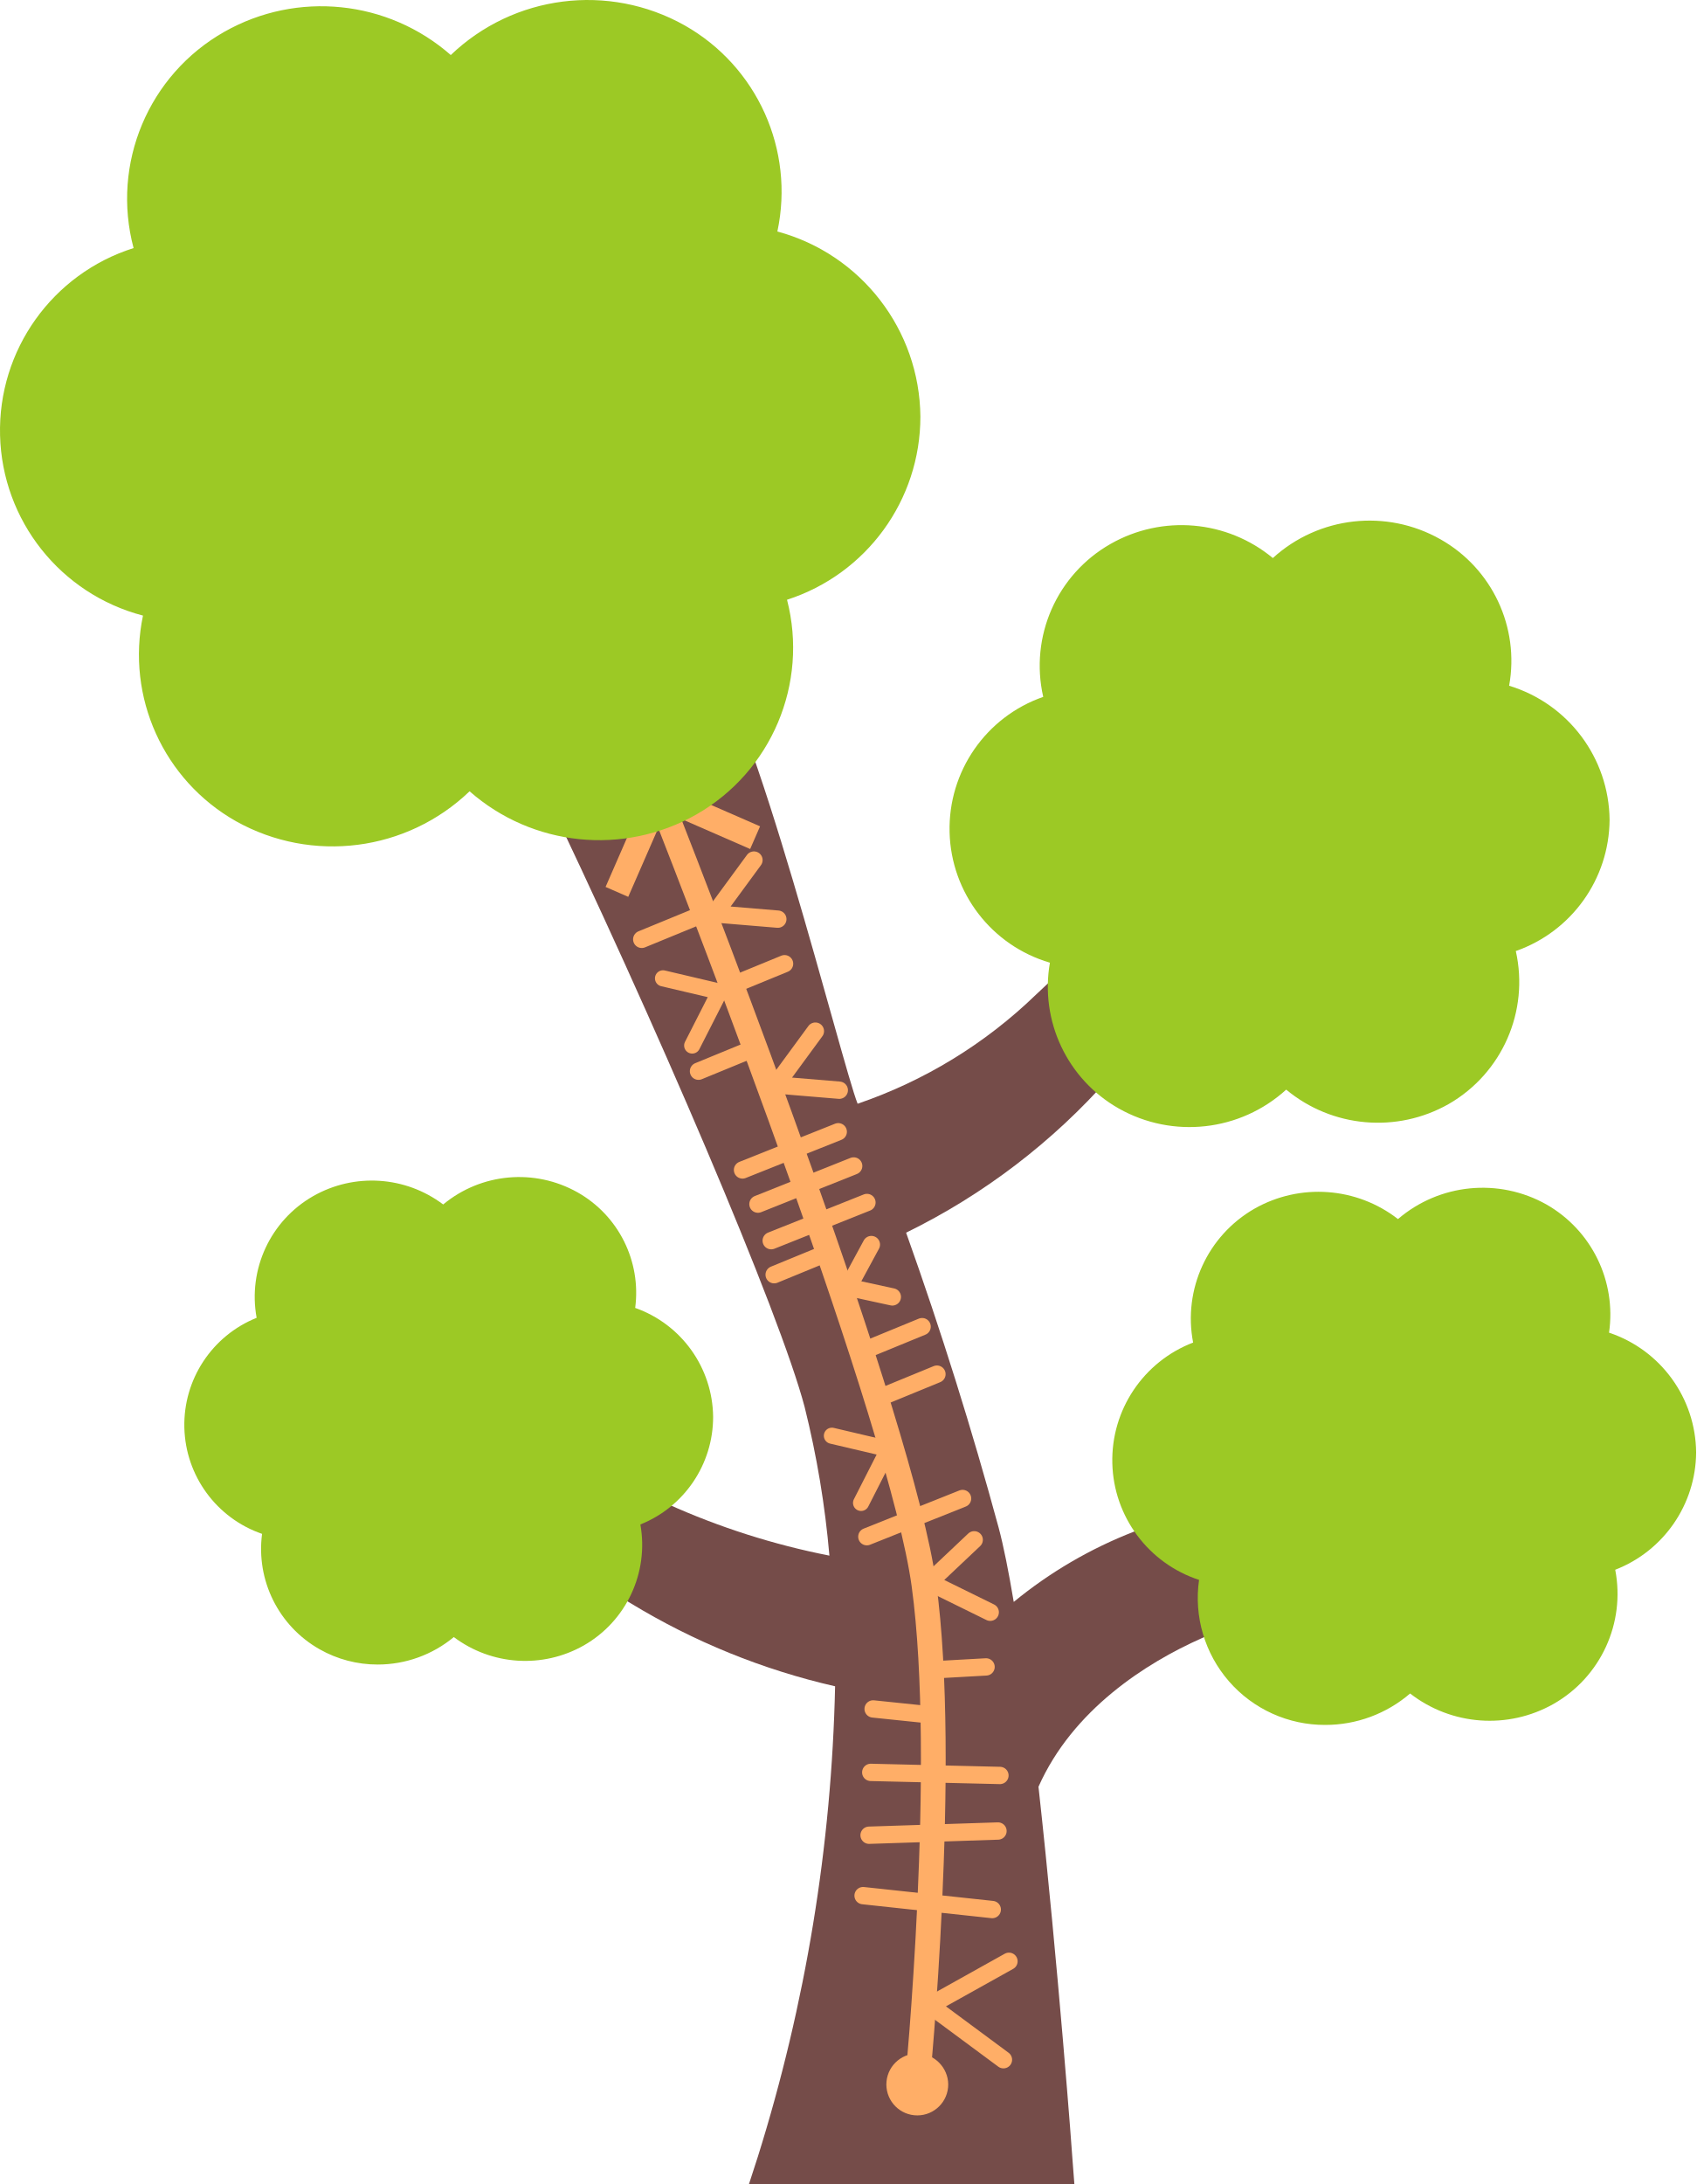
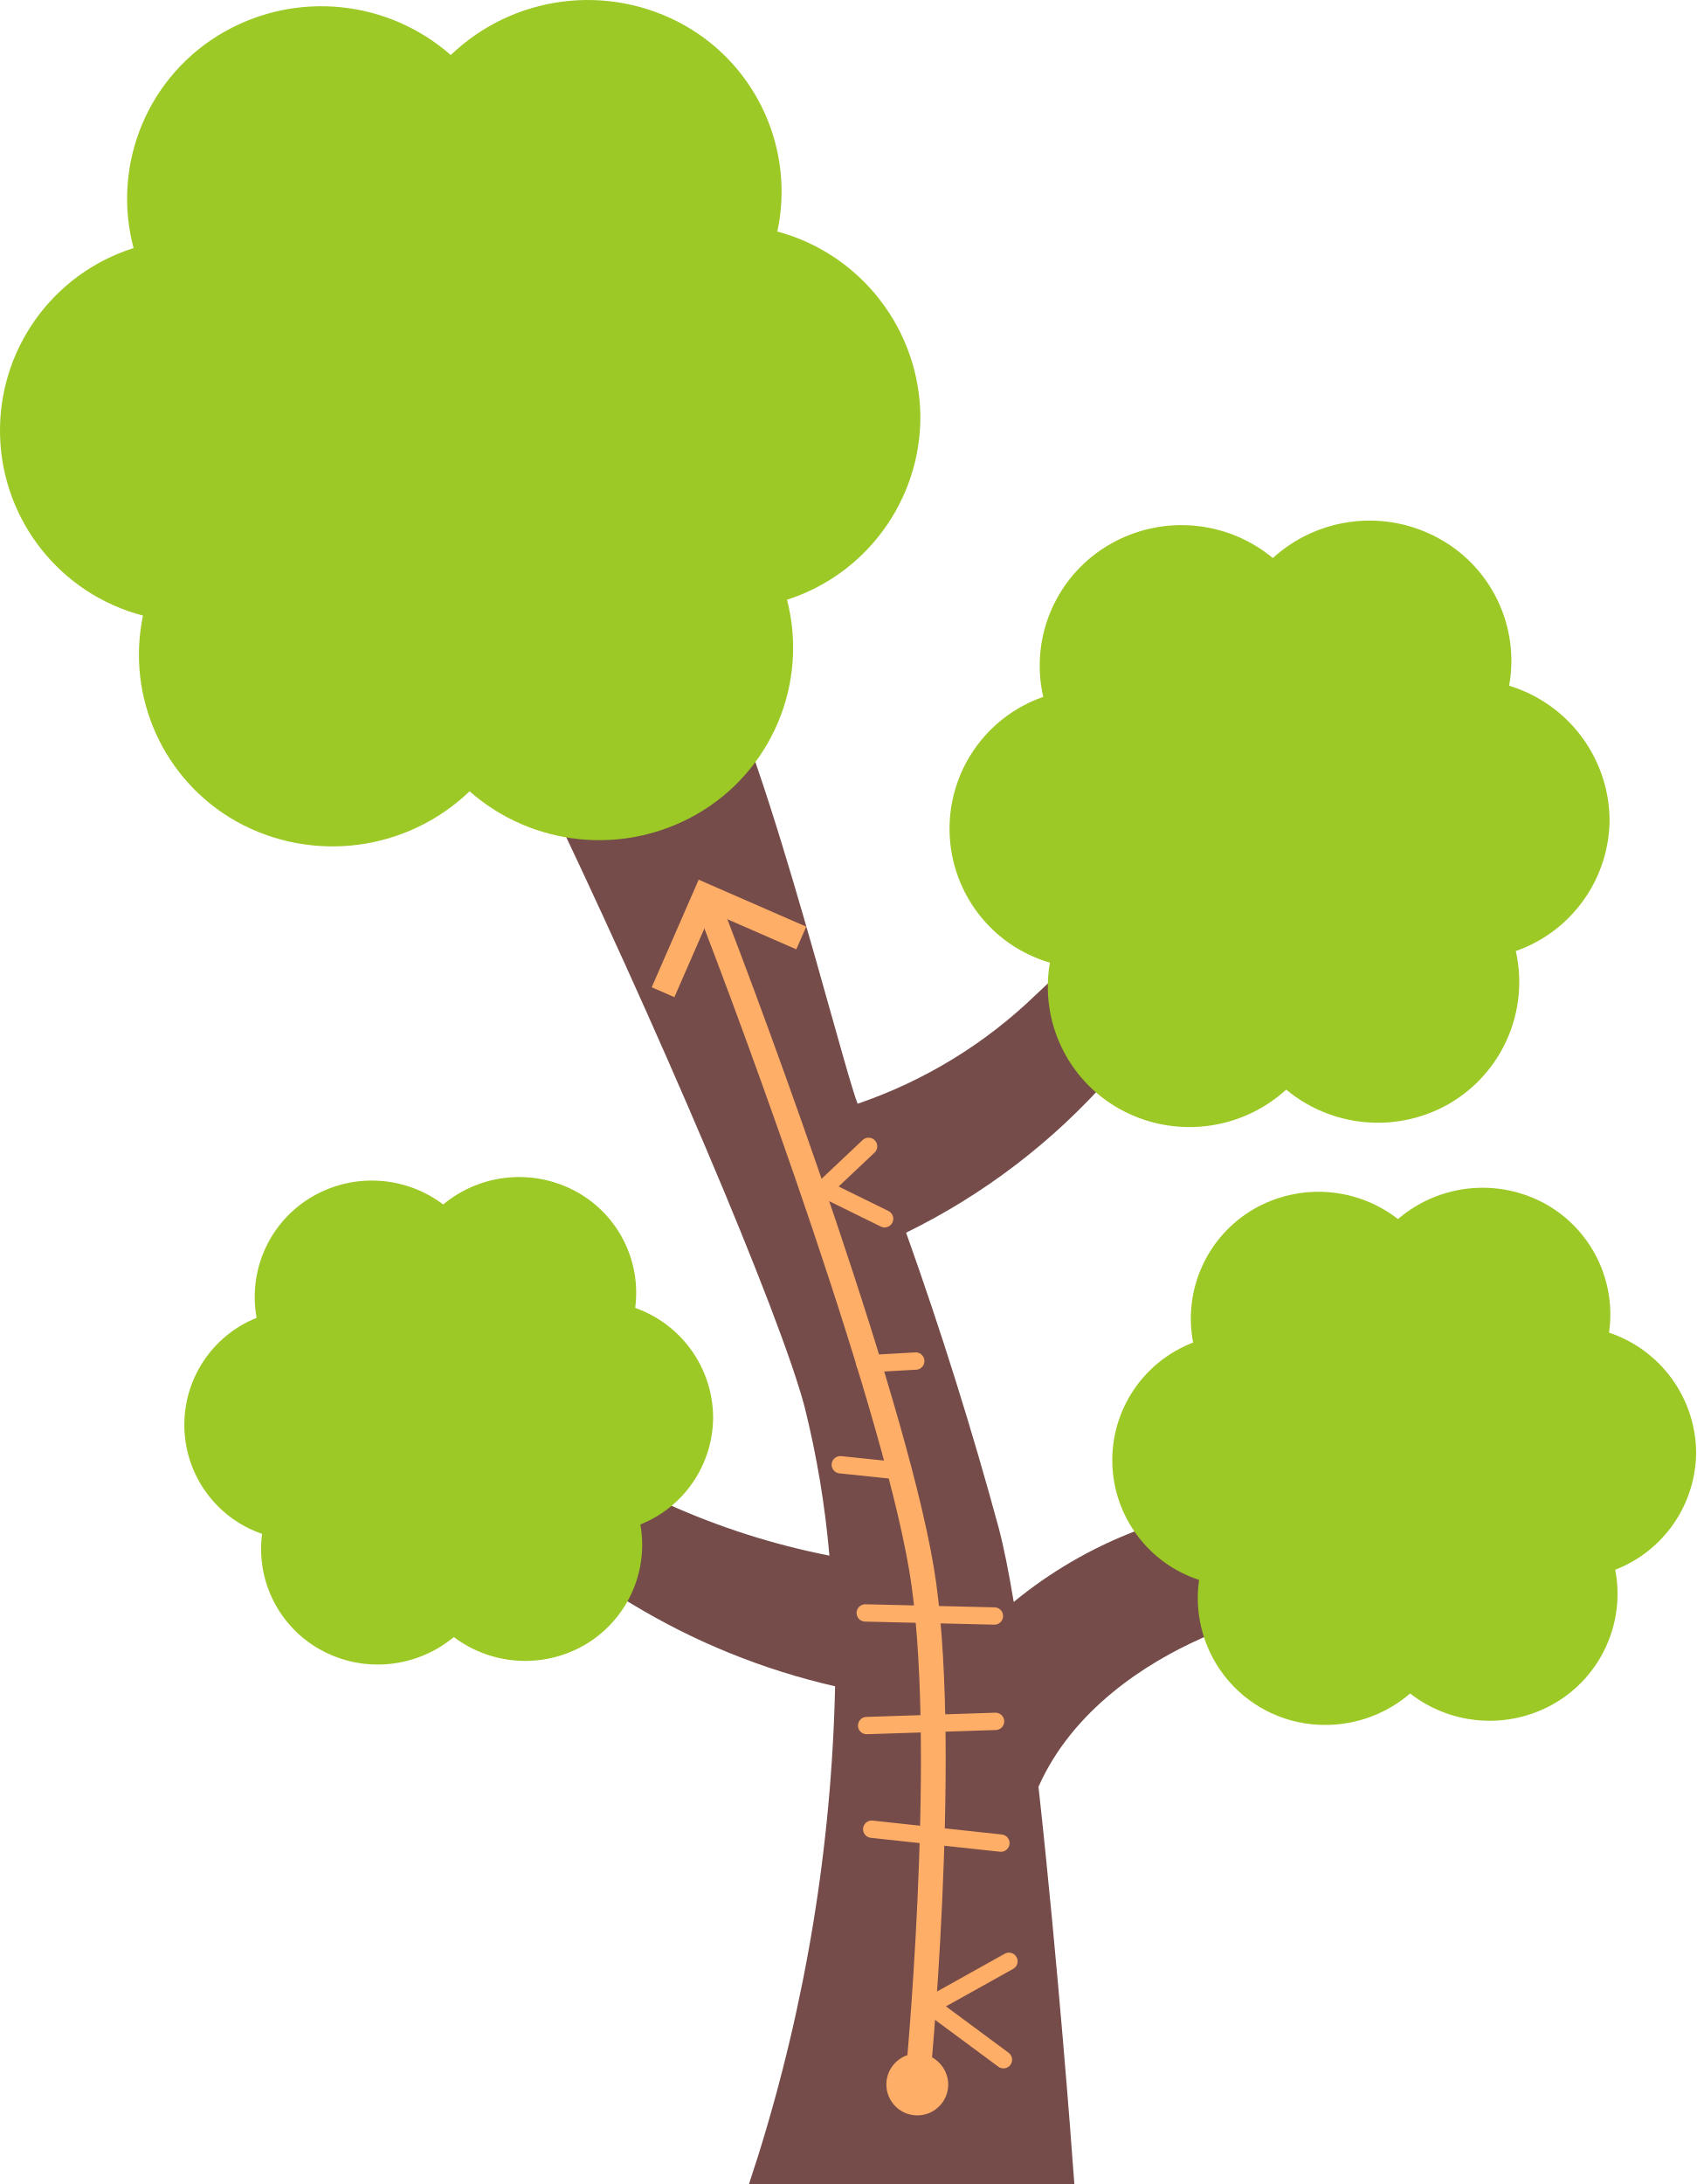
<svg xmlns="http://www.w3.org/2000/svg" viewBox="0 0 68.552 88.249" version="1.1" id="svg5" width="68.552" height="88.249">
  <defs id="defs1">
    <marker style="overflow:visible" id="Dot" refX="0" refY="0" orient="auto" markerWidth="0.5" markerHeight="0.5" viewBox="0 0 1 1" preserveAspectRatio="xMidYMid">
      <path transform="scale(0.5)" style="fill:context-stroke;fill-rule:evenodd;stroke:none" d="M 5,0 C 5,2.76 2.76,5 0,5 -2.76,5 -5,2.76 -5,0 c 0,-2.76 2.3,-5 5,-5 2.76,0 5,2.24 5,5 z" id="path17" />
    </marker>
    <marker style="overflow:visible" id="ArrowWideRounded" refX="0" refY="0" orient="270" markerWidth="1" markerHeight="1" viewBox="0 0 1 1" preserveAspectRatio="xMidYMid">
      <path style="fill:none;stroke:context-stroke;stroke-width:1;stroke-linecap:round" d="M 3,-3 0,0 3,3" transform="rotate(180,0.125,0)" id="path10" />
    </marker>
    <marker style="overflow:visible" id="ArrowWide" refX="0" refY="0" orient="auto-start-reverse" markerWidth="1" markerHeight="1" viewBox="0 0 1 1" preserveAspectRatio="none" markerUnits="strokeWidth">
      <path style="fill:none;stroke:context-stroke;stroke-width:1;stroke-linecap:butt" d="M 3,-3 0,0 3,3" transform="rotate(180,0.125,0)" id="path9" />
    </marker>
    <style id="style1">.cls-1{fill:#754c49;}.cls-2{fill:#9cc925;}</style>
  </defs>
  <path class="cls-1" d="m 49.052,65.249 c -0.035,-0.222 -0.051,-0.446 -0.05,-0.67 -0.008,-0.16 -0.008,-0.32 0,-0.48 l 0.07,-0.65 -0.58,-0.2 c -0.651,-0.247 -1.239,-0.637 -1.72,-1.14 l -0.4,-0.42 -0.54,0.2 c -1.76,0.683 -3.401,1.642 -4.86,2.84 -0.21,-1.25 -0.41,-2.25 -0.61,-3 -1.07,-3.94 -2.32,-7.94 -3.74,-11.92 3.13,-1.532 5.926,-3.666 8.23,-6.28 l 0.63,-0.68 -0.72,-0.6 c -0.641,-0.494 -1.166,-1.122 -1.54,-1.84 l -0.52,-1 -0.84,0.79 c -2.047,1.979 -4.505,3.481 -7.2,4.4 -0.65,-1.64 -4.26,-16.316 -6.218,-18.386 l -0.127,-1.533 -1.273,1.263 c -0.451,0.454 -2.118,2.139 -2.675,2.454 -0.426,0.241 -1.856,0.595 -2.322,0.746 l -2.532,0.407 c 0,0 1.74,0.867 2.134,1.683 4.861,10.071 9.883,21.855 10.873,25.625 0.491,1.97 0.826,3.977 1,6 -2.256,-0.443 -4.454,-1.144 -6.55,-2.09 l -0.41,-0.2 -0.4,0.23 -0.39,0.21 -0.55,0.24 0.09,0.62 c 0.029,0.172 0.045,0.346 0.05,0.52 -0.003,0.471 -0.088,0.938 -0.25,1.38 l -0.23,0.65 0.6,0.36 c 2.558,1.558 5.35,2.693 8.27,3.36 -0.141,6.449 -1.191,12.845 -3.12,19 l -0.36,1.11 h 13.15 l -0.07,-0.91 c 0,-0.08 -0.59,-8 -1.38,-15.14 1.38,-3.11 4.34,-5 6.59,-6 l 0.59,-0.27 z" id="path1" />
  <path class="cls-2" d="m 68.552,58.689 a 5.15,5.15 0 0 0 -3.52,-4.84 5.12,5.12 0 0 0 -2.53,-5.18 5.26,5.26 0 0 0 -6,0.59 5.24,5.24 0 0 0 -5.8,-0.42 5.12,5.12 0 0 0 -2.48,5.41 5.09,5.09 0 0 0 0.24,9.59 5.13,5.13 0 0 0 5.1,5.86 5.25,5.25 0 0 0 3.43,-1.27 5.24,5.24 0 0 0 5.8,0.42 5.12,5.12 0 0 0 2.49,-5.42 5.12,5.12 0 0 0 3.27,-4.74 z" id="path2" />
  <path class="cls-2" d="m 28.822,57.249 a 4.72,4.72 0 0 0 -3.15,-4.4 4.66,4.66 0 0 0 -2.33,-4.67 4.81,4.81 0 0 0 -5.43,0.49 4.79,4.79 0 0 0 -5.25,-0.34 4.69,4.69 0 0 0 -2.29,4.92 4.66,4.66 0 0 0 0.22,8.73 4.66,4.66 0 0 0 2.32,4.66 4.74,4.74 0 0 0 2.35,0.62 4.82,4.82 0 0 0 3.08,-1.11 4.8,4.8 0 0 0 5.25,0.34 4.68,4.68 0 0 0 2.29,-4.89 4.68,4.68 0 0 0 2.94,-4.35 z" id="path4" />
-   <path style="fill:none;stroke:#ffae67;stroke-width:1px;stroke-linecap:butt;stroke-linejoin:miter;stroke-opacity:1;marker-start:url(#ArrowWide);marker-end:url(#Dot)" d="m 26.722,32.383 c 1.885,4.806 9.714,25.032 10.62,31.648 0.989,7.225 -0.268,20.196 -0.268,20.196" id="path6" />
+   <path style="fill:none;stroke:#ffae67;stroke-width:1px;stroke-linecap:butt;stroke-linejoin:miter;stroke-opacity:1;marker-start:url(#ArrowWide);marker-end:url(#Dot)" d="m 28.587,36.437 c 1.885,4.806 7.849,20.978 8.755,27.594 0.989,7.225 -0.268,20.196 -0.268,20.196" id="path6" />
  <path class="cls-2" d="m 65.054,33.129 a 5.72,5.72 0 0 0 -4.06,-5.42 5.64,5.64 0 0 0 -2.78,-5.92 5.81,5.81 0 0 0 -6.77,0.76 5.79,5.79 0 0 0 -6.56,-0.57 5.66,5.66 0 0 0 -2.72,6.18 5.64,5.64 0 0 0 0.27,10.74 5.65,5.65 0 0 0 2.78,5.89 5.81,5.81 0 0 0 6.77,-0.76 5.8,5.8 0 0 0 6.57,0.58 5.69,5.69 0 0 0 2.71,-6.18 5.66,5.66 0 0 0 3.79,-5.3 z" id="path5" />
  <path class="cls-2" d="m 37.199,16.834 a 7.82,7.82 0 0 0 -5.78,-7.48 7.72,7.72 0 0 0 -3.75,-8.33 8,8 0 0 0 -9.45,1.2 7.94,7.94 0 0 0 -9.15,-0.94 7.75,7.75 0 0 0 -3.67,8.74 7.73,7.73 0 0 0 0.38,14.85 7.73,7.73 0 0 0 3.76,8.31 8,8 0 0 0 9.44,-1.21 7.94,7.94 0 0 0 9.16,0.94 7.76,7.76 0 0 0 3.67,-8.68 7.77,7.77 0 0 0 5.39,-7.4 z" id="path3" />
  <path style="fill:none;stroke:#ffae67;stroke-width:0.7;stroke-linecap:round;stroke-linejoin:miter;stroke-dasharray:none;stroke-opacity:1" d="M 40.556,83.227 37.588,81.03 40.779,79.25" id="path11" />
-   <path style="fill:none;stroke:#ffae67;stroke-width:0.7;stroke-linecap:round;stroke-linejoin:miter;stroke-dasharray:none;stroke-opacity:1" d="m 39.374,62.219 -1.817,1.715 2.465,1.212" id="path11-1" />
-   <path style="fill:none;stroke:#ffae67;stroke-width:0.7;stroke-linecap:round;stroke-linejoin:miter;stroke-dasharray:none;stroke-opacity:1" d="m 35.218,50.289 -0.936,1.728 1.783,0.387" id="path11-1-6" />
-   <path style="fill:none;stroke:#ffae67;stroke-width:0.652;stroke-linecap:round;stroke-linejoin:miter;stroke-dasharray:none;stroke-opacity:1" d="m 34.802,60.728 1.108,-2.176 -2.287,-0.538" id="path11-1-75" />
-   <path style="fill:none;stroke:#ffae67;stroke-width:0.652;stroke-linecap:round;stroke-linejoin:miter;stroke-dasharray:none;stroke-opacity:1" d="m 27.976,42.246 1.108,-2.176 -2.287,-0.538" id="path11-1-75-1" />
-   <path style="fill:none;stroke:#ffae67;stroke-width:0.7;stroke-linecap:round;stroke-linejoin:miter;stroke-dasharray:none;stroke-opacity:1" d="M 32.955,41.665 31.36,43.839 33.921,44.052" id="path11-1-7" />
-   <path style="fill:none;stroke:#ffae67;stroke-width:0.7;stroke-linecap:round;stroke-linejoin:miter;stroke-dasharray:none;stroke-opacity:1" d="m 30.472,34.753 -1.595,2.174 2.56,0.213" id="path11-1-7-2" />
-   <path style="fill:none;stroke:#ffae67;stroke-width:0.7;stroke-linecap:round;stroke-linejoin:miter;stroke-dasharray:none;stroke-opacity:1" d="m 34.883,76.597 5.221,0.562" id="path12" />
-   <path style="fill:none;stroke:#ffae67;stroke-width:0.7;stroke-linecap:round;stroke-linejoin:miter;stroke-dasharray:none;stroke-opacity:1" d="m 35.125,74.156 5.21,-0.17" id="path12-6" />
-   <path style="fill:none;stroke:#ffae67;stroke-width:0.7;stroke-linecap:round;stroke-linejoin:miter;stroke-dasharray:none;stroke-opacity:1" d="m 35.193,71.617 5.221,0.124" id="path12-6-5" />
-   <path style="fill:none;stroke:#ffae67;stroke-width:0.7;stroke-linecap:round;stroke-linejoin:miter;stroke-dasharray:none;stroke-opacity:1" d="m 35.035,62.093 3.869,-1.543" id="path12-6-5-7-9-6" />
-   <path style="fill:none;stroke:#ffae67;stroke-width:0.7;stroke-linecap:round;stroke-linejoin:miter;stroke-dasharray:none;stroke-opacity:1" d="m 31.17,50.132 3.869,-1.543" id="path12-6-5-7-9-6-5" />
-   <path style="fill:none;stroke:#ffae67;stroke-width:0.7;stroke-linecap:round;stroke-linejoin:miter;stroke-dasharray:none;stroke-opacity:1" d="M 30.634,48.655 34.503,47.113" id="path12-6-5-7-9-6-2" />
-   <path style="fill:none;stroke:#ffae67;stroke-width:0.7;stroke-linecap:round;stroke-linejoin:miter;stroke-dasharray:none;stroke-opacity:1" d="m 30.01,47.274 3.869,-1.543" id="path12-6-5-7-9-6-8" />
-   <path style="fill:none;stroke:#ffae67;stroke-width:0.7;stroke-linecap:round;stroke-linejoin:miter;stroke-dasharray:none;stroke-opacity:1" d="m 35.289,69.053 2.427,0.252" id="path12-6-5-5" />
-   <path style="fill:none;stroke:#ffae67;stroke-width:0.7;stroke-linecap:round;stroke-linejoin:miter;stroke-dasharray:none;stroke-opacity:1" d="m 37.8,67.47 2.053,-0.115" id="path12-6-5-5-2" />
-   <path style="fill:none;stroke:#ffae67;stroke-width:0.7;stroke-linecap:round;stroke-linejoin:miter;stroke-dasharray:none;stroke-opacity:1" d="m 35.757,56.392 2.111,-0.867" id="path12-6-5-5-2-6-6" />
-   <path style="fill:none;stroke:#ffae67;stroke-width:0.7;stroke-linecap:round;stroke-linejoin:miter;stroke-dasharray:none;stroke-opacity:1" d="m 35.158,54.473 2.111,-0.867" id="path12-6-5-5-2-6-0" />
-   <path style="fill:none;stroke:#ffae67;stroke-width:0.7;stroke-linecap:round;stroke-linejoin:miter;stroke-dasharray:none;stroke-opacity:1" d="m 31.289,51.507 2.111,-0.867" id="path12-6-5-5-2-6-0-3" />
-   <path style="fill:none;stroke:#ffae67;stroke-width:0.7;stroke-linecap:round;stroke-linejoin:miter;stroke-dasharray:none;stroke-opacity:1" d="m 28.231,43.284 2.111,-0.867" id="path12-6-5-5-2-6-0-3-6" />
-   <path style="fill:none;stroke:#ffae67;stroke-width:0.7;stroke-linecap:round;stroke-linejoin:miter;stroke-dasharray:none;stroke-opacity:1" d="m 29.598,39.808 2.111,-0.867" id="path12-6-5-5-2-6-0-3-6-0" />
-   <path style="fill:none;stroke:#ffae67;stroke-width:0.7;stroke-linecap:round;stroke-linejoin:miter;stroke-dasharray:none;stroke-opacity:1" d="m 25.937,37.956 2.111,-0.867" id="path12-6-5-5-2-6-0-3-6-0-6" />
+   <path style="fill:none;stroke:#ffae67;stroke-width:0.7;stroke-linecap:round;stroke-linejoin:miter;stroke-dasharray:none;stroke-opacity:1" d="m 35.105,46.32 -1.817,1.715 2.465,1.212" id="path11-1" />
+   <path style="fill:none;stroke:#ffae67;stroke-width:0.7;stroke-linecap:round;stroke-linejoin:miter;stroke-dasharray:none;stroke-opacity:1" d="m 35.232,73.913 5.221,0.562" id="path12" />
+   <path style="fill:none;stroke:#ffae67;stroke-width:0.7;stroke-linecap:round;stroke-linejoin:miter;stroke-dasharray:none;stroke-opacity:1" d="m 35.027,69.725 5.21,-0.17" id="path12-6" />
+   <path style="fill:none;stroke:#ffae67;stroke-width:0.7;stroke-linecap:round;stroke-linejoin:miter;stroke-dasharray:none;stroke-opacity:1" d="m 34.97,65.174 5.221,0.124" id="path12-6-5" />
+   <path style="fill:none;stroke:#ffae67;stroke-width:0.7;stroke-linecap:round;stroke-linejoin:miter;stroke-dasharray:none;stroke-opacity:1" d="m 33.962,59.186 2.427,0.252" id="path12-6-5-5" />
+   <path style="fill:none;stroke:#ffae67;stroke-width:0.7;stroke-linecap:round;stroke-linejoin:miter;stroke-dasharray:none;stroke-opacity:1" d="m 34.959,55.111 2.053,-0.115" id="path12-6-5-5-2" />
</svg>
